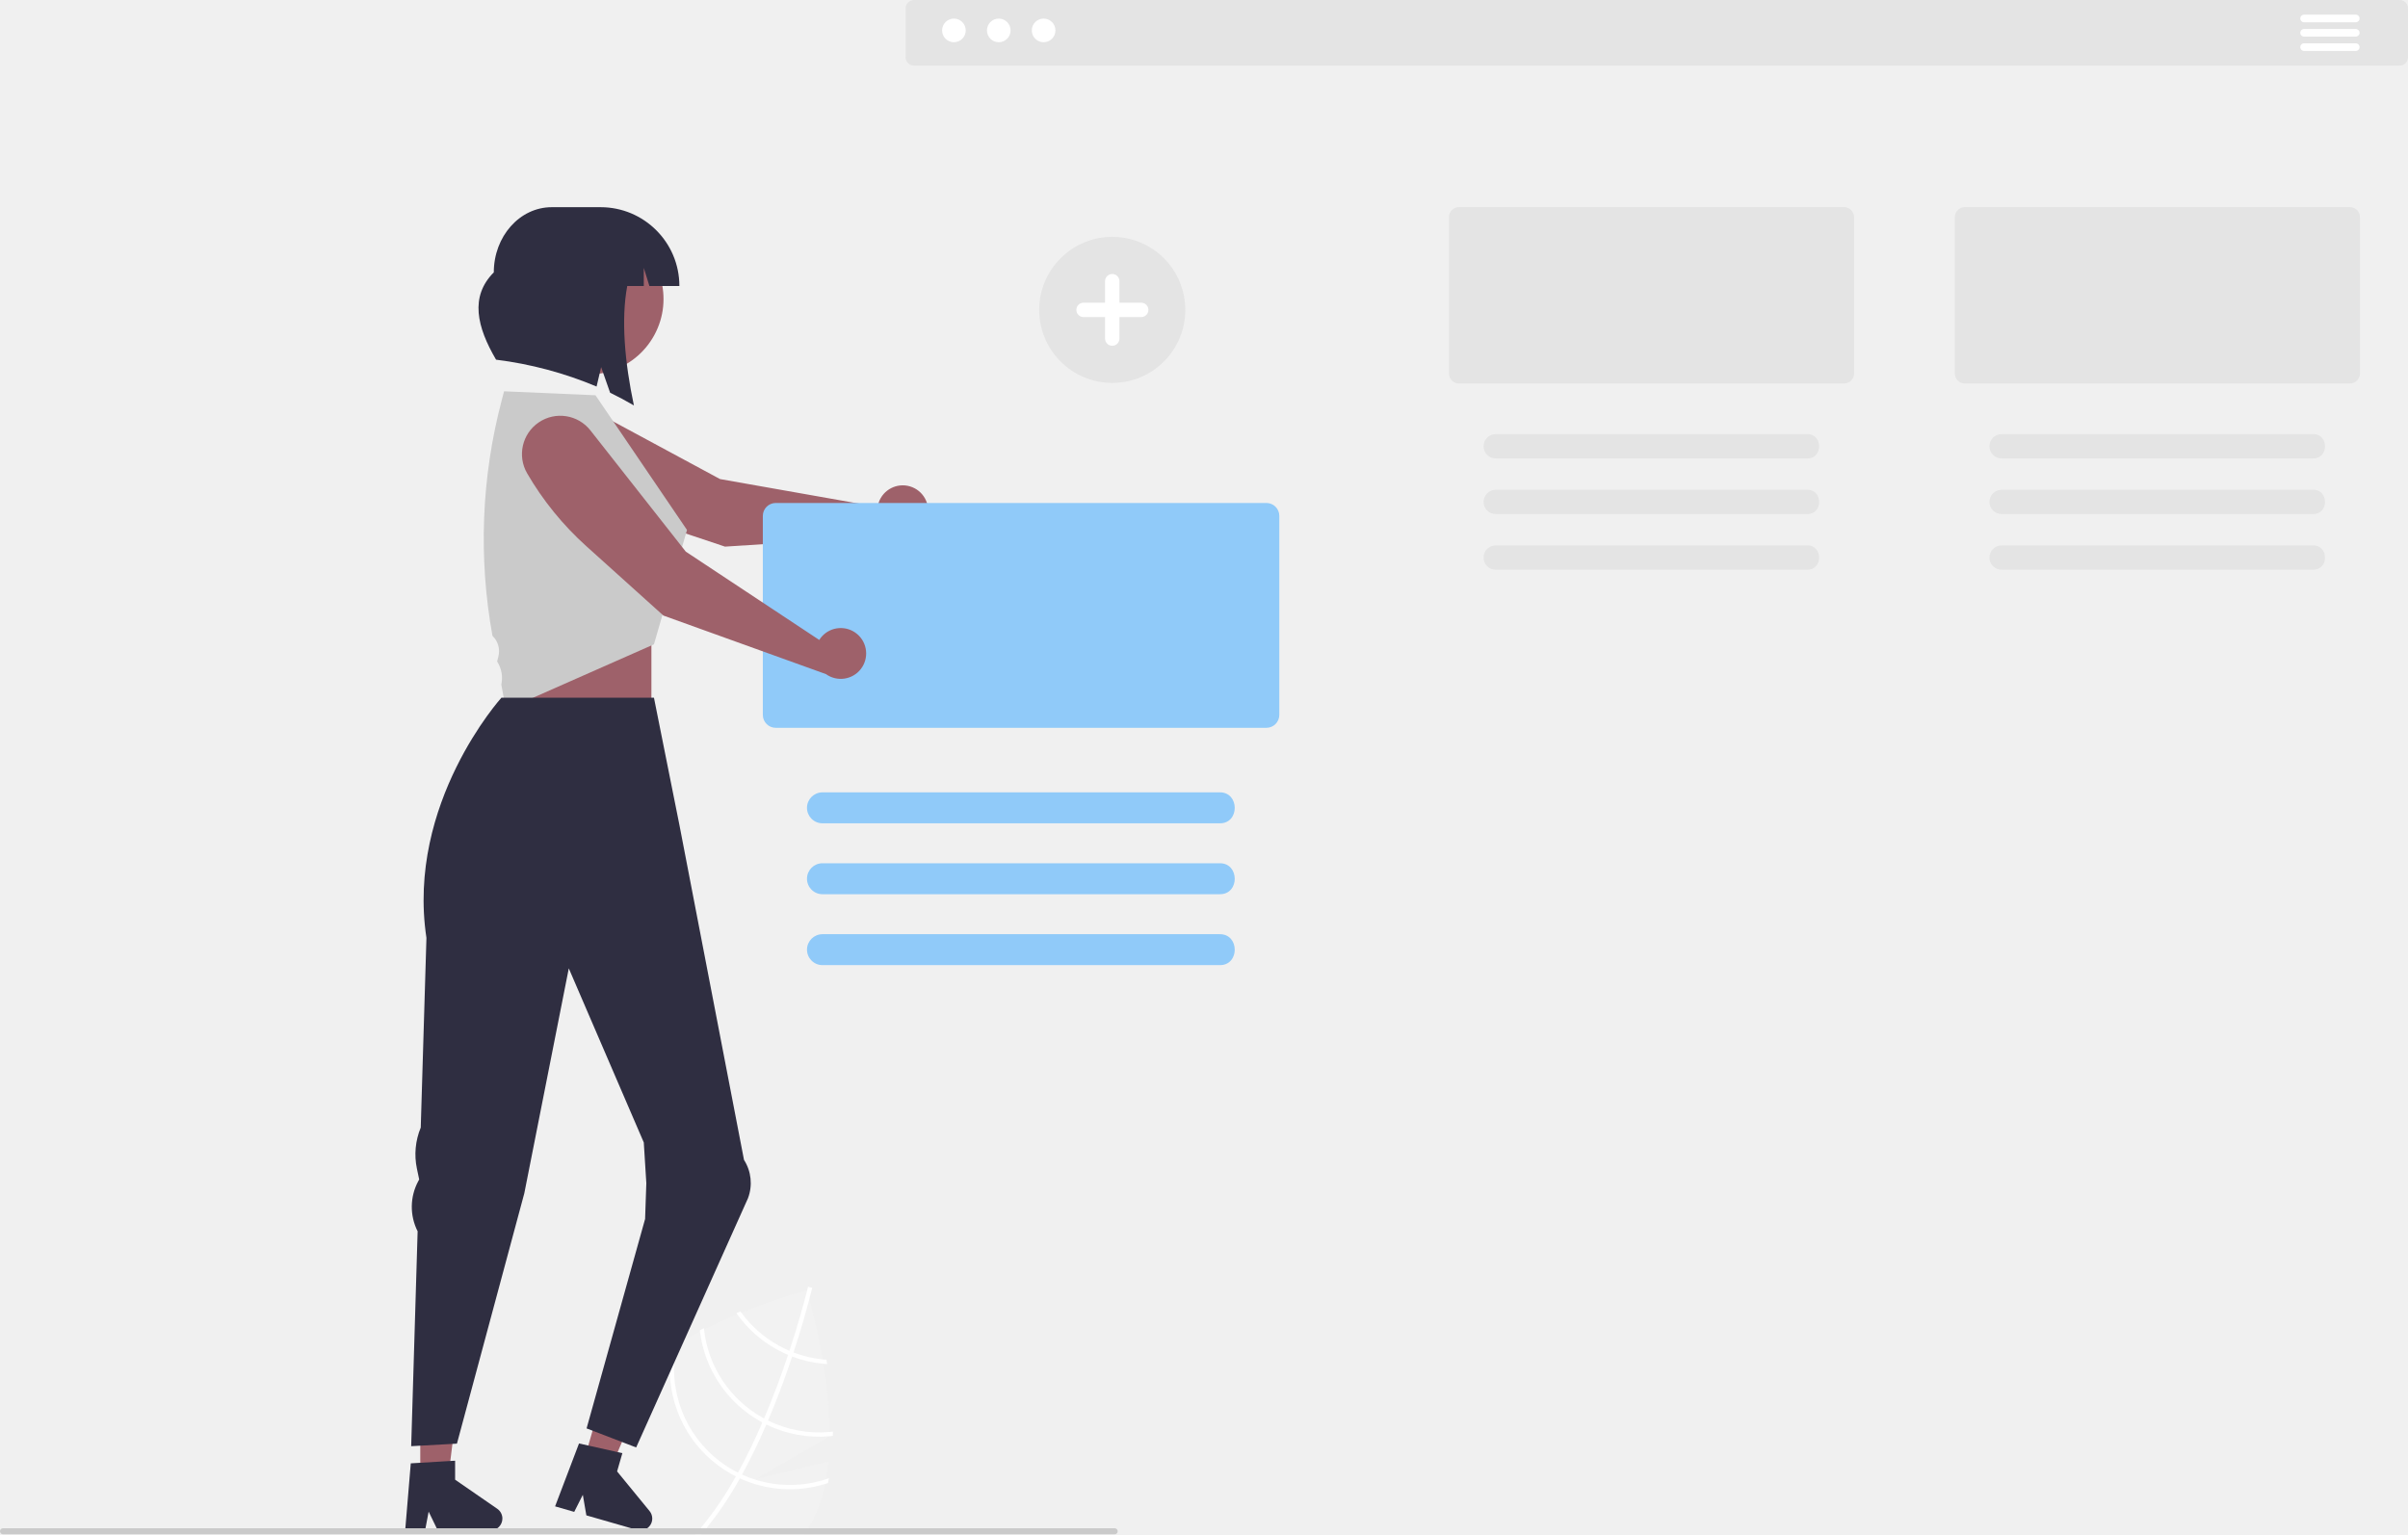
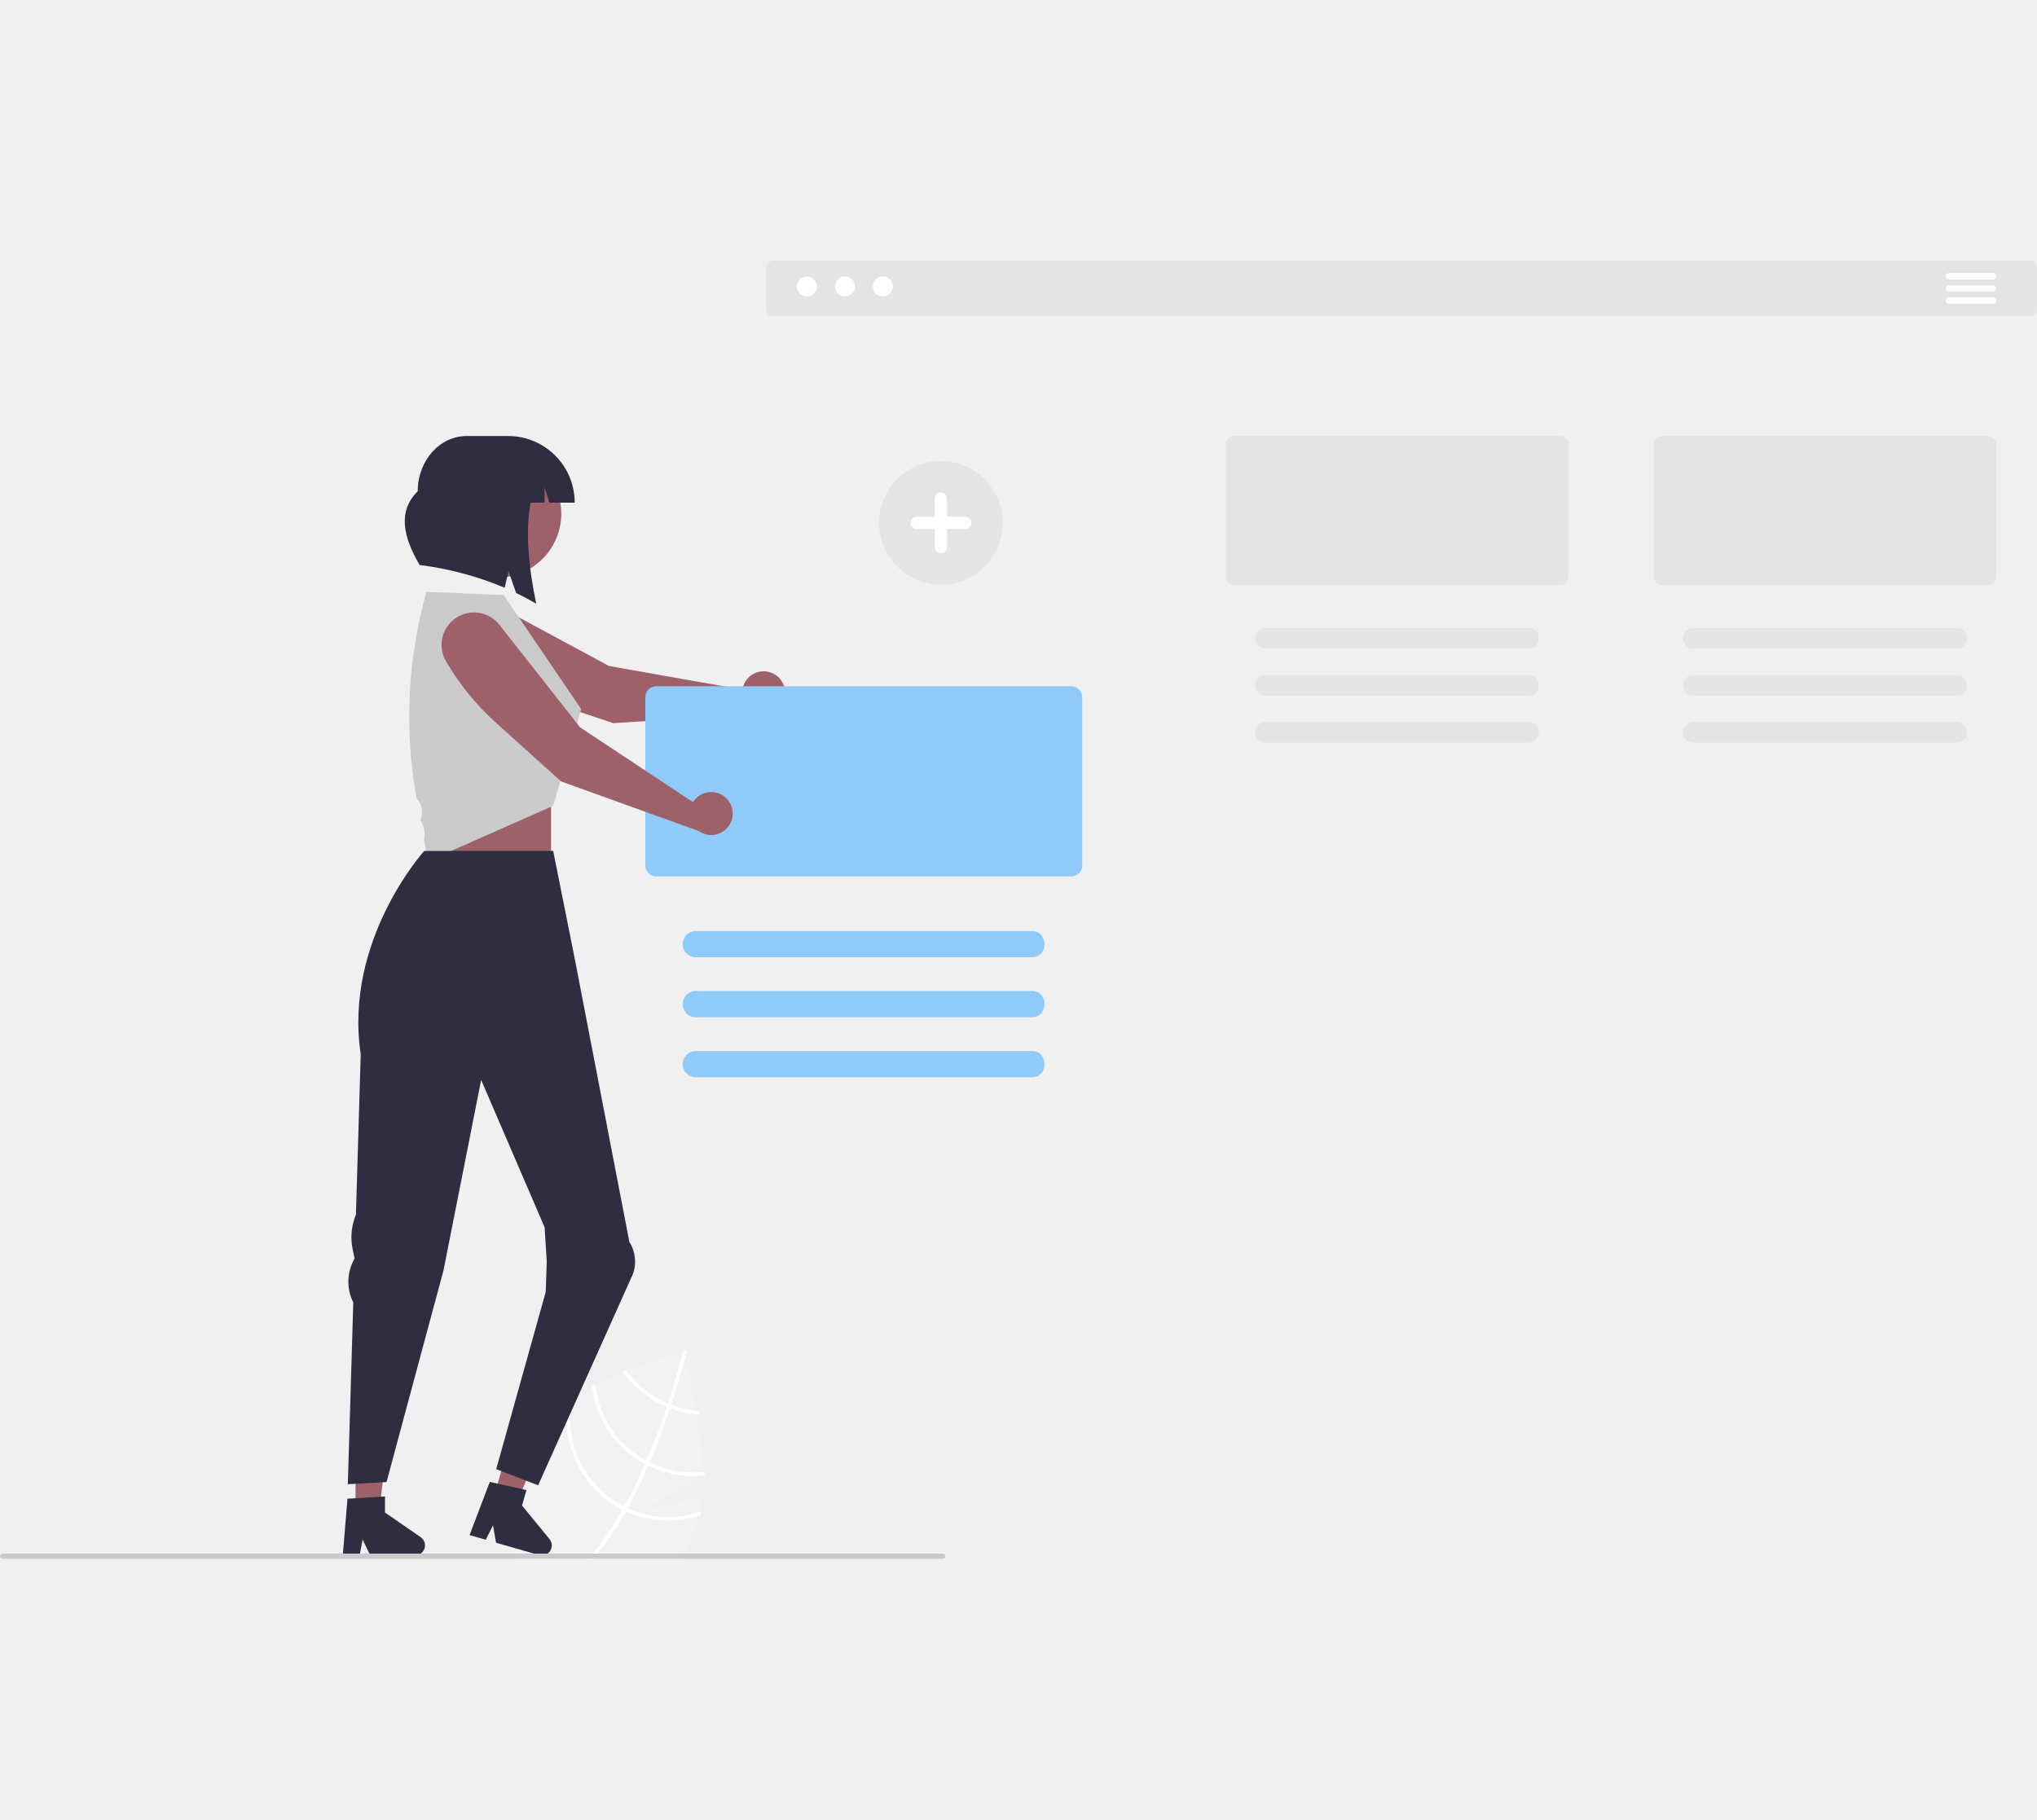
- <svg xmlns="http://www.w3.org/2000/svg" data-name="Layer 1" width="947.25" height="603.69" viewBox="0 0 947.25 603.69">
+ <svg xmlns="http://www.w3.org/2000/svg" data-name="Layer 1" width="750" height="670" viewBox="0 0 947.25 603.69">
  <path d="M452.655,713.275l-29,16.84,28.59-6.9c-.22,2.36-.52,4.68-.92,6.95-.11.63-.23,1.25-.36,1.87a51.878,51.878,0,0,1-5.25,14.92c-.48.86-.96,1.7-1.46,2.51-.48.82-.98,1.61-1.49,2.38H365.895c-.64-.77-1.25-1.57-1.81-2.38a35.976,35.976,0,0,1-6.18-26.62,44.968,44.968,0,0,1,1.2-5.63,51.568,51.568,0,0,1,1.83-5.57,73.442,73.442,0,0,1,4.41-9.35c3.52-6.34,9.01-12.06,15.48-17.14a108.069,108.069,0,0,1,9.78-6.8q.96-.615,1.95-1.2c1.01-.6,2.02-1.19,3.04-1.76,2.03-1.16,4.08-2.26,6.13-3.3.54-.28,1.07-.55,1.6-.81,4.45-2.22,8.88-4.21,13.1-5.96.53-.22,1.07-.44,1.6-.65a233.308,233.308,0,0,1,25.72-8.81s.03.08.08.25c.13.46.46,1.57.91,3.21,1.25,4.55,3.45,13.23,5.22,23.71.1.57.19,1.15.29,1.73a181.688,181.688,0,0,1,2.45,26.81c.01.56.01,1.11.01,1.67Z" transform="translate(-126.375 -148.155)" fill="#f2f2f2" />
  <path d="M445.865,654.845c-.01.03-.11.52-.34,1.42-.19.75-.45,1.78-.79,3.06-1.17,4.47-3.25,11.96-6.21,20.98-.17.52-.35,1.06-.53,1.6-2.06,6.17-4.51,12.99-7.34,20-.71,1.76-1.42,3.49-2.15,5.18-.22.53-.44,1.05-.67,1.56q-4.65,10.77-9.57,19.71l-.83,1.49a134.524,134.524,0,0,1-13.19,19.62c-.67.82-1.35,1.61-2.04,2.38h-2.32c.7-.77,1.4-1.57,2.08-2.38a132.146,132.146,0,0,0,13.87-20.4c.28-.49.56-.98.83-1.48,3.53-6.41,6.74-13.11,9.61-19.75.23-.51.45-1.03.67-1.56,3.75-8.78,6.9-17.41,9.44-25.01.18-.54.36-1.08.53-1.61,3.7-11.22,6.02-20.02,6.91-23.54.12-.52.22-.93.29-1.21.07-.26.1-.41.11-.44l.81.19h.01Z" transform="translate(-126.375 -148.155)" fill="#fff" />
  <path d="M451.485,683.165c-.51-.03-1.02-.08-1.53-.13a44.996,44.996,0,0,1-11.43-2.73c-.53-.21-1.07-.42-1.61-.65a45.858,45.858,0,0,1-4.28-2.11,45.276,45.276,0,0,1-14.61-12.87c-.13-.17-.26-.35-.38-.52q-.78.33-1.59.66c.12.17.24.34.37.51a46.766,46.766,0,0,0,15.39,13.7,48.307,48.307,0,0,0,4.57,2.24c.53.22,1.07.44,1.61.64a46.891,46.891,0,0,0,12.25,2.86c.5.05,1.01.09,1.51.12C451.665,684.295,451.575,683.725,451.485,683.165Z" transform="translate(-126.375 -148.155)" fill="#fff" />
  <path d="M452.695,711.575a45.37,45.37,0,0,1-24.19-4.49q-.795-.375-1.56-.81a4.233,4.233,0,0,1-.47-.25,45.58,45.58,0,0,1-23.15-34.74c-.02-.17-.04-.35-.06-.52-.54.28-1.08.55-1.61.83.02.17.04.33.07.5a47.226,47.226,0,0,0,23.93,35.41c.2.11.41.23.62.33q.78.42,1.56.81a47.05,47.05,0,0,0,24.82,4.63c.45-.04.9-.09,1.35-.14,0-.57.01-1.13.01-1.7C453.575,711.485,453.135,711.535,452.695,711.575Z" transform="translate(-126.375 -148.155)" fill="#fff" />
  <path d="M451.325,730.165a45.548,45.548,0,0,1-27.75.21,44.468,44.468,0,0,1-5.31-2.02c-.54-.24-1.07-.5-1.6-.77-.57-.28-1.13-.58-1.68-.88a45.675,45.675,0,0,1-23.39-42.39,43.763,43.763,0,0,1,.96-7.16c.03-.16.06-.32.1-.48-.66.41-1.32.82-1.97,1.24-.03.15-.06.29-.08.44a46.771,46.771,0,0,0-.73,9.79,47.253,47.253,0,0,0,24.28,40.03c.56.31,1.12.61,1.68.89.53.27,1.07.53,1.6.78a47.175,47.175,0,0,0,33.53,2.19c.37-.1.74-.22,1.11-.34.15-.64.28-1.28.4-1.92C452.095,729.915,451.715,730.045,451.325,730.165Z" transform="translate(-126.375 -148.155)" fill="#fff" />
  <rect x="200.25" y="246.52" width="56" height="56" fill="#9e616a" />
  <polygon points="165.326 581.214 176.36 581.213 181.608 538.656 165.324 538.657 165.326 581.214" fill="#9e616a" />
  <path d="M321.985,741.805l-16.58-11.45v-7.47l-1.88.11-11.82.71-3.74.22-2.13,25.54-.07.85h7.83l.16-.85,1.24-6.54,3.17,6.54.41.85H319.335a4.679,4.679,0,0,0,4.67-4.66A4.671,4.671,0,0,0,321.985,741.805Z" transform="translate(-126.375 -148.155)" fill="#2f2e41" />
  <polygon points="229.853 574.209 240.457 577.258 257.265 537.81 241.615 533.309 229.853 574.209" fill="#9e616a" />
  <path d="M381.895,742.695l-12.77-15.59,2.07-7.18-1.84-.41-10.25-2.3-1.31-.29-3.65-.82-9.41,24.75,7.52,2.17,3.39-6.72,1.39,8.09,4.74,1.36,12.89,3.71,2.33.67a4.663,4.663,0,0,0,4.9-7.44Z" transform="translate(-126.375 -148.155)" fill="#2f2e41" />
  <path d="M1070.355,148.155H485.895a3.28,3.28,0,0,0-3.27,3.28v19.25a3.28,3.28,0,0,0,3.27,3.28h584.46a3.28,3.28,0,0,0,3.27-3.28v-19.25A3.28,3.28,0,0,0,1070.355,148.155Z" transform="translate(-126.375 -148.155)" fill="#e4e4e4" />
  <circle id="b5b16cf8-67a2-4f26-b1bf-3e43b6764a92" data-name="Ellipse 90" cx="375.249" cy="11.965" r="4.648" fill="#fff" />
  <circle id="b66c556c-a3ce-485d-a169-682ae89102b6" data-name="Ellipse 91" cx="392.89" cy="11.965" r="4.648" fill="#fff" />
  <circle id="b9ccba63-6bb8-47f6-85e8-d2b1a1d873e2" data-name="Ellipse 92" cx="410.533" cy="11.965" r="4.648" fill="#fff" />
  <path d="M1053.065,153.915h-20.31a1.505,1.505,0,1,0,0,3.01h20.31a1.505,1.505,0,1,0,0-3.01Z" transform="translate(-126.375 -148.155)" fill="#fff" />
  <path d="M1053.065,159.555h-20.31a1.505,1.505,0,1,0,0,3.01h20.31a1.505,1.505,0,1,0,0-3.01Z" transform="translate(-126.375 -148.155)" fill="#fff" />
  <path d="M1053.065,165.195h-20.31a1.505,1.505,0,1,0,0,3.01h20.31a1.505,1.505,0,1,0,0-3.01Z" transform="translate(-126.375 -148.155)" fill="#fff" />
  <path d="M1050.755,229.645H899.325a3.99,3.99,0,0,0-3.98,3.98v61.45a3.99,3.99,0,0,0,3.98,3.98h151.43a3.984,3.984,0,0,0,3.98-3.98v-61.45A3.984,3.984,0,0,0,1050.755,229.645Z" transform="translate(-126.375 -148.155)" fill="#e4e4e4" />
  <path d="M1036.335,318.975H913.745a4.775,4.775,0,0,0,0,9.55H1036.335C1042.555,328.615,1042.495,318.885,1036.335,318.975Z" transform="translate(-126.375 -148.155)" fill="#e4e4e4" />
  <path d="M1036.335,340.865H913.745a4.775,4.775,0,0,0,0,9.55H1036.335C1042.555,350.505,1042.495,340.775,1036.335,340.865Z" transform="translate(-126.375 -148.155)" fill="#e4e4e4" />
  <path d="M1036.335,362.755H913.745a4.775,4.775,0,0,0,0,9.55H1036.335C1042.555,372.395,1042.495,362.665,1036.335,362.755Z" transform="translate(-126.375 -148.155)" fill="#e4e4e4" />
  <path d="M851.755,229.645H700.325a3.99,3.99,0,0,0-3.98,3.98v61.45a3.99,3.99,0,0,0,3.98,3.98H851.755a3.984,3.984,0,0,0,3.98-3.98v-61.45A3.984,3.984,0,0,0,851.755,229.645Z" transform="translate(-126.375 -148.155)" fill="#e4e4e4" />
  <path d="M837.335,318.975H714.745a4.775,4.775,0,0,0,0,9.55H837.335C843.555,328.615,843.495,318.885,837.335,318.975Z" transform="translate(-126.375 -148.155)" fill="#e4e4e4" />
  <path d="M837.335,340.865H714.745a4.775,4.775,0,0,0,0,9.55H837.335C843.555,350.505,843.495,340.775,837.335,340.865Z" transform="translate(-126.375 -148.155)" fill="#e4e4e4" />
  <path d="M837.335,362.755H714.745a4.775,4.775,0,0,0,0,9.55H837.335C843.555,372.395,843.495,362.665,837.335,362.755Z" transform="translate(-126.375 -148.155)" fill="#e4e4e4" />
  <path d="M472.043,345.862a10.024,10.024,0,0,0-.423,1.747l-62.004-10.96-53.408-28.799a15.08,15.08,0,0,0-16.097,25.418l0,0A118.971,118.971,0,0,0,372.847,350.264l38.72,12.969,67.821-4.347a9.997,9.997,0,1,0-7.345-13.024Z" transform="translate(-126.375 -148.155)" fill="#9e616a" />
  <path d="M624.555,346.055h-193.02a5.087,5.087,0,0,0-5.08,5.08v78.31a5.087,5.087,0,0,0,5.08,5.08h193.02A5.085,5.085,0,0,0,629.625,429.445v-78.31A5.085,5.085,0,0,0,624.555,346.055Z" transform="translate(-126.375 -148.155)" fill="#90caf9" />
  <path d="M606.175,459.915H449.915a6.09,6.09,0,0,0,0,12.18H606.175C614.105,472.205,614.025,459.805,606.175,459.915Z" transform="translate(-126.375 -148.155)" fill="#90caf9" />
  <path d="M606.175,487.815H449.915a6.09,6.09,0,0,0,0,12.18H606.175C614.105,500.105,614.025,487.705,606.175,487.815Z" transform="translate(-126.375 -148.155)" fill="#90caf9" />
  <path d="M606.175,515.725H449.915a6.085,6.085,0,1,0,0,12.17H606.175C614.105,528.005,614.025,515.615,606.175,515.725Z" transform="translate(-126.375 -148.155)" fill="#90caf9" />
  <circle cx="357.654" cy="265.793" r="29.729" transform="translate(-173.4942 303.9727) rotate(-61.33683)" fill="#9e616a" />
  <path d="M362.625,229.675H343.421c-12.59,0-22.796,11.482-22.796,25.646-9.5,9.539-6.649,21.489.889,34.354a149.225,149.225,0,0,1,39.541,10.576l1.792-7.654,3.536,10.081q4.717,2.285,9.354,4.998c-3.608-16.951-5.093-33.863-2.616-47H379.625v-7.118l2.208,7.118h11.792V260.675A31,31,0,0,0,362.625,229.675Z" transform="translate(-126.375 -148.155)" fill="#2f2e41" />
  <path d="M360.625,303.675,324.67,302.116l-.967,3.674a213.669,213.669,0,0,0-3.599,92.57l0,0h0a8.242,8.242,0,0,1,2.345,8.007l-.516,2.059.048.075a12.062,12.062,0,0,1,1.601,9.005v0l1.798,9.902L383.625,401.675l13-45Z" transform="translate(-126.375 -148.155)" fill="#cacaca" />
  <path d="M449.732,398.519a10.024,10.024,0,0,0-1.084,1.434L396.144,365.196l-37.51-47.694a15.08,15.08,0,0,0-24.891,16.9l0,0a118.971,118.971,0,0,0,23.253,28.631l30.346,27.323,63.937,23.035a9.997,9.997,0,1,0-1.548-14.872Z" transform="translate(-126.375 -148.155)" fill="#9e616a" />
  <path d="M563.908,298.82a28.735,28.735,0,1,1,28.735-28.735A28.735,28.735,0,0,1,563.908,298.82Z" transform="translate(-126.375 -148.155)" fill="#e4e4e4" />
  <path d="M575.247,267.25h-8.504v-8.504a2.835,2.835,0,0,0-5.669,0V267.25h-8.504a2.835,2.835,0,0,0,0,5.669h8.504v8.504a2.835,2.835,0,0,0,5.669,0v-8.504h8.504a2.835,2.835,0,1,0,0-5.669Z" transform="translate(-126.375 -148.155)" fill="#fff" />
  <path d="M420.614,619.614a16.874,16.874,0,0,0-1.57-15.088L393.625,472.675l-10-50h-60s-37.5,41.5-29.5,94.5l-2.239,74.64a27.448,27.448,0,0,0-1.503,16.186l.891,4.222-.344.636a21.334,21.334,0,0,0-.269,19.772L288.125,717.175l18-1,26.5-98.5,17.5-88.5,29.5,68.5,1,16-.485,14.103L357.125,710.175l19.5,7.5Z" transform="translate(-126.375 -148.155)" fill="#2f2e41" />
  <path d="M566.055,750.655a1.193,1.193,0,0,1-1.19,1.19H127.565a1.19,1.19,0,0,1,0-2.38H564.865A1.187,1.187,0,0,1,566.055,750.655Z" transform="translate(-126.375 -148.155)" fill="#cacaca" />
</svg>
